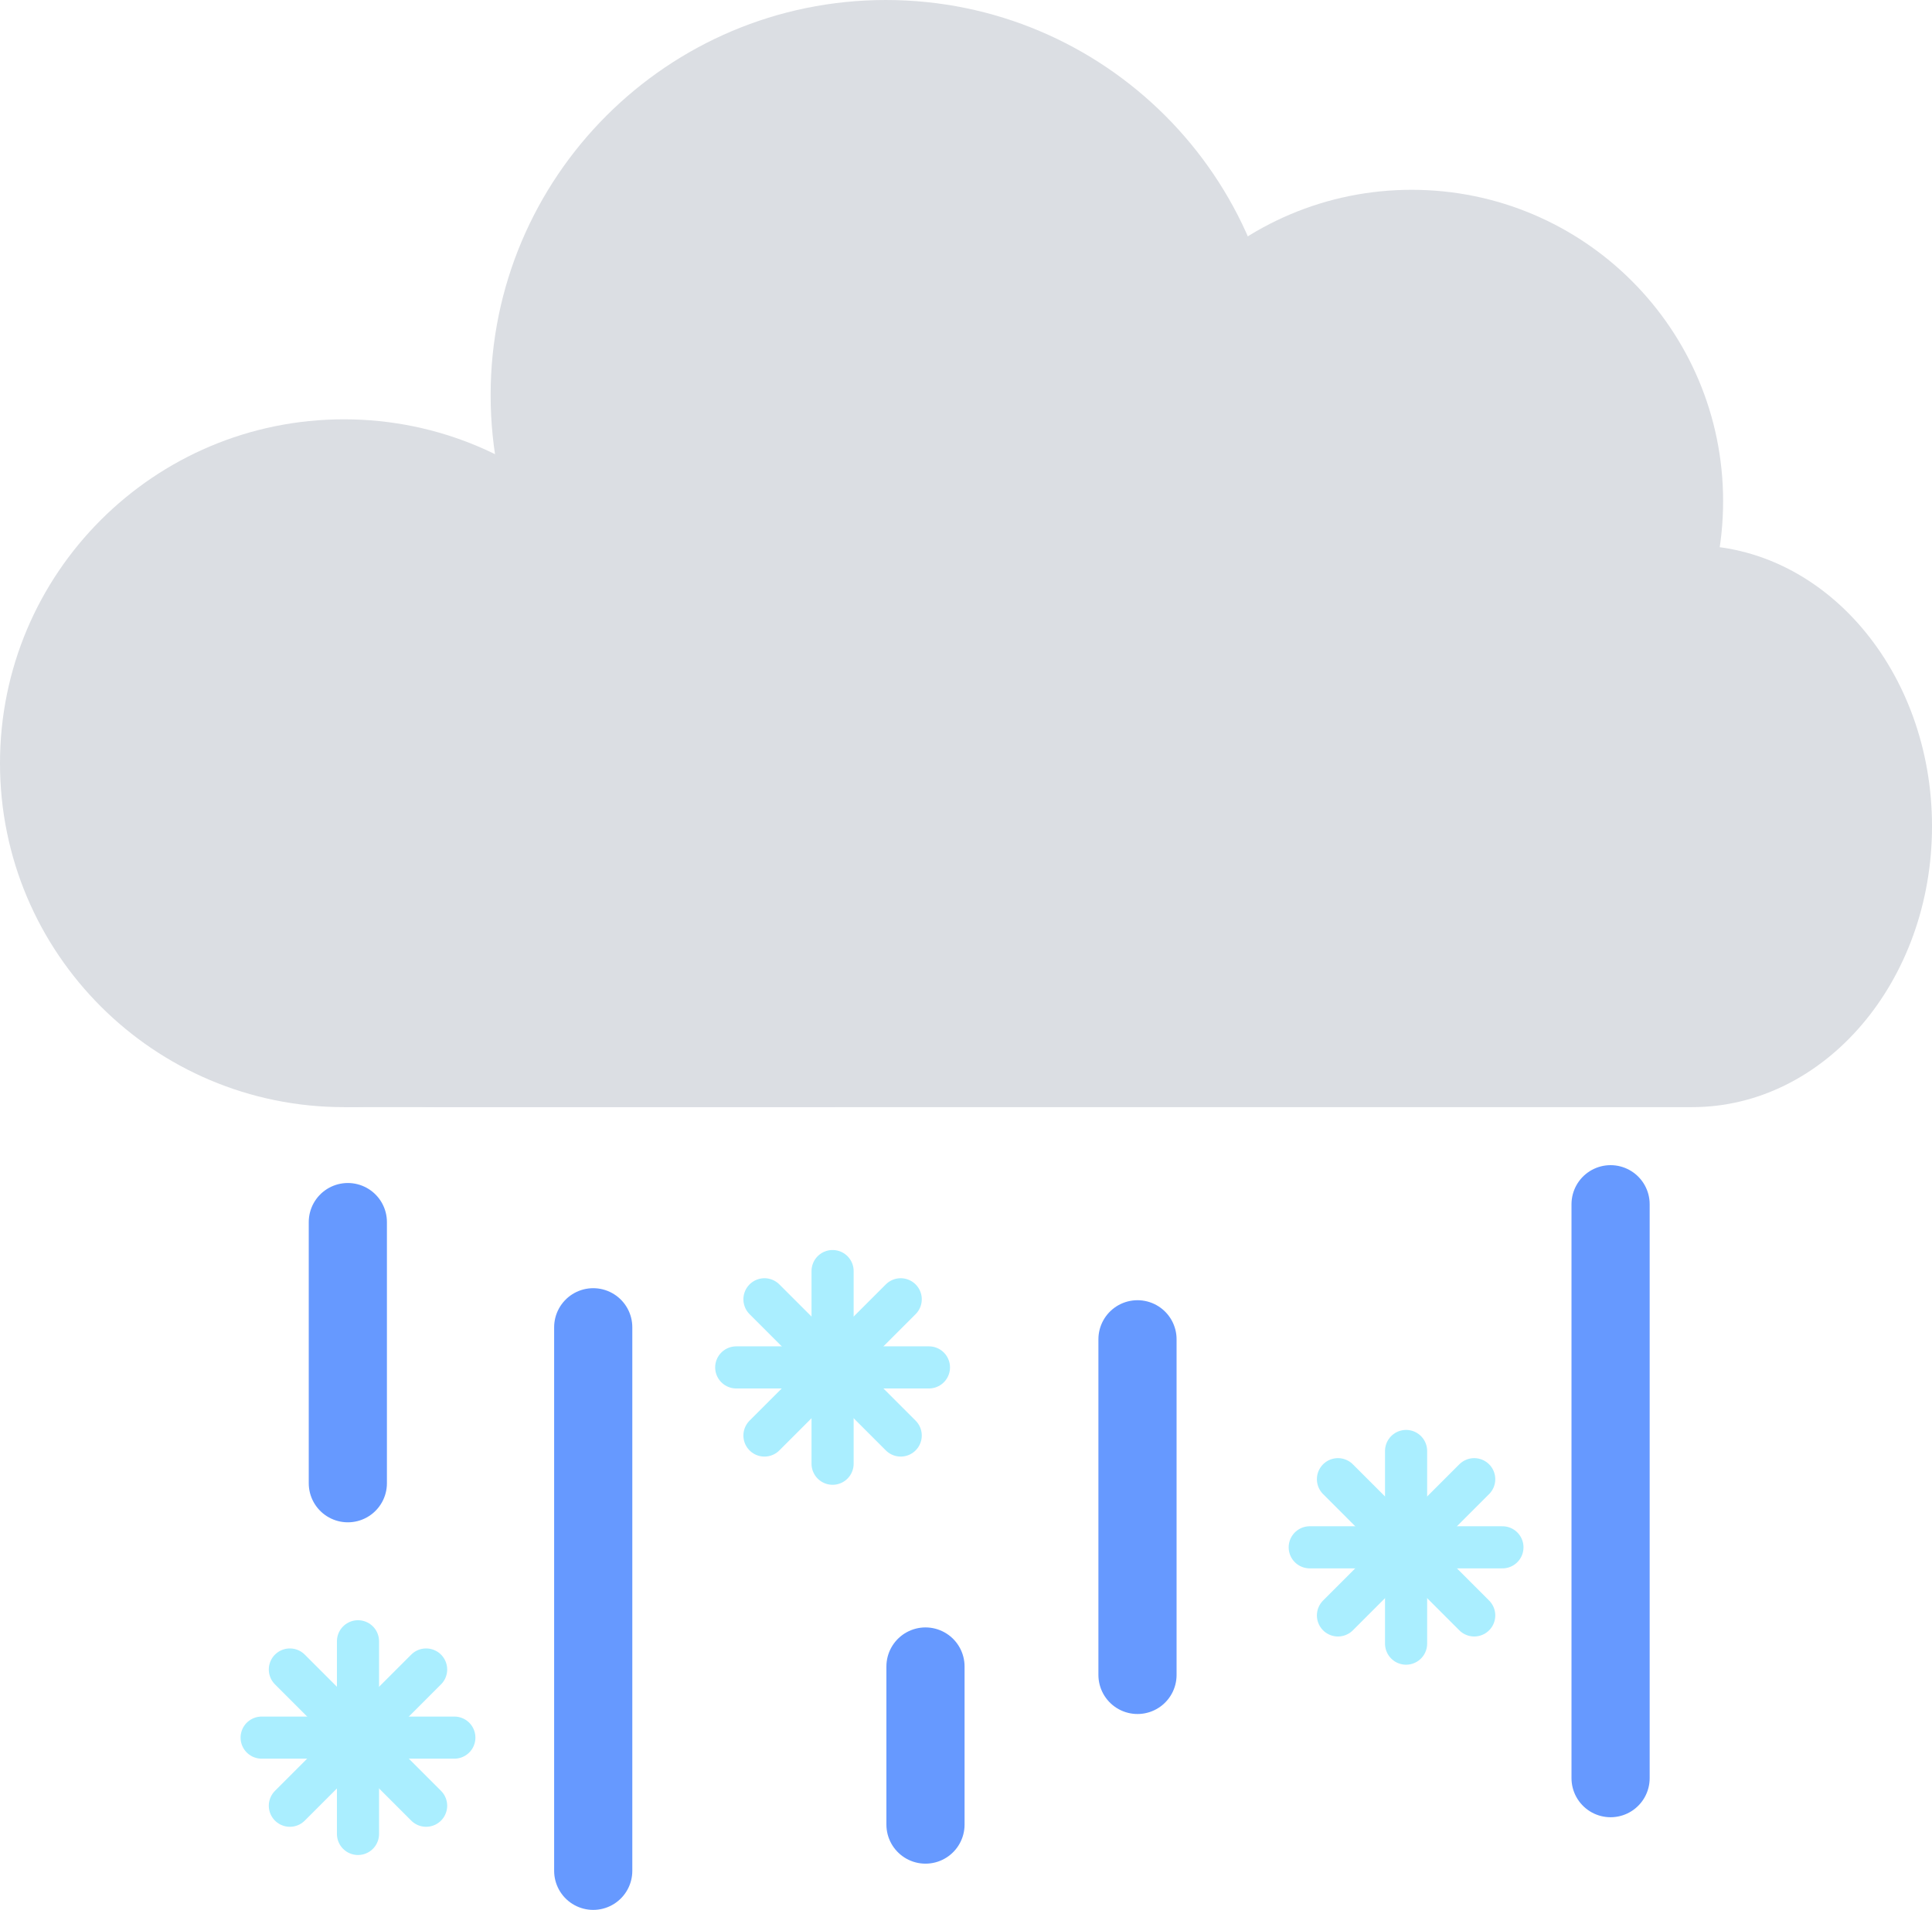
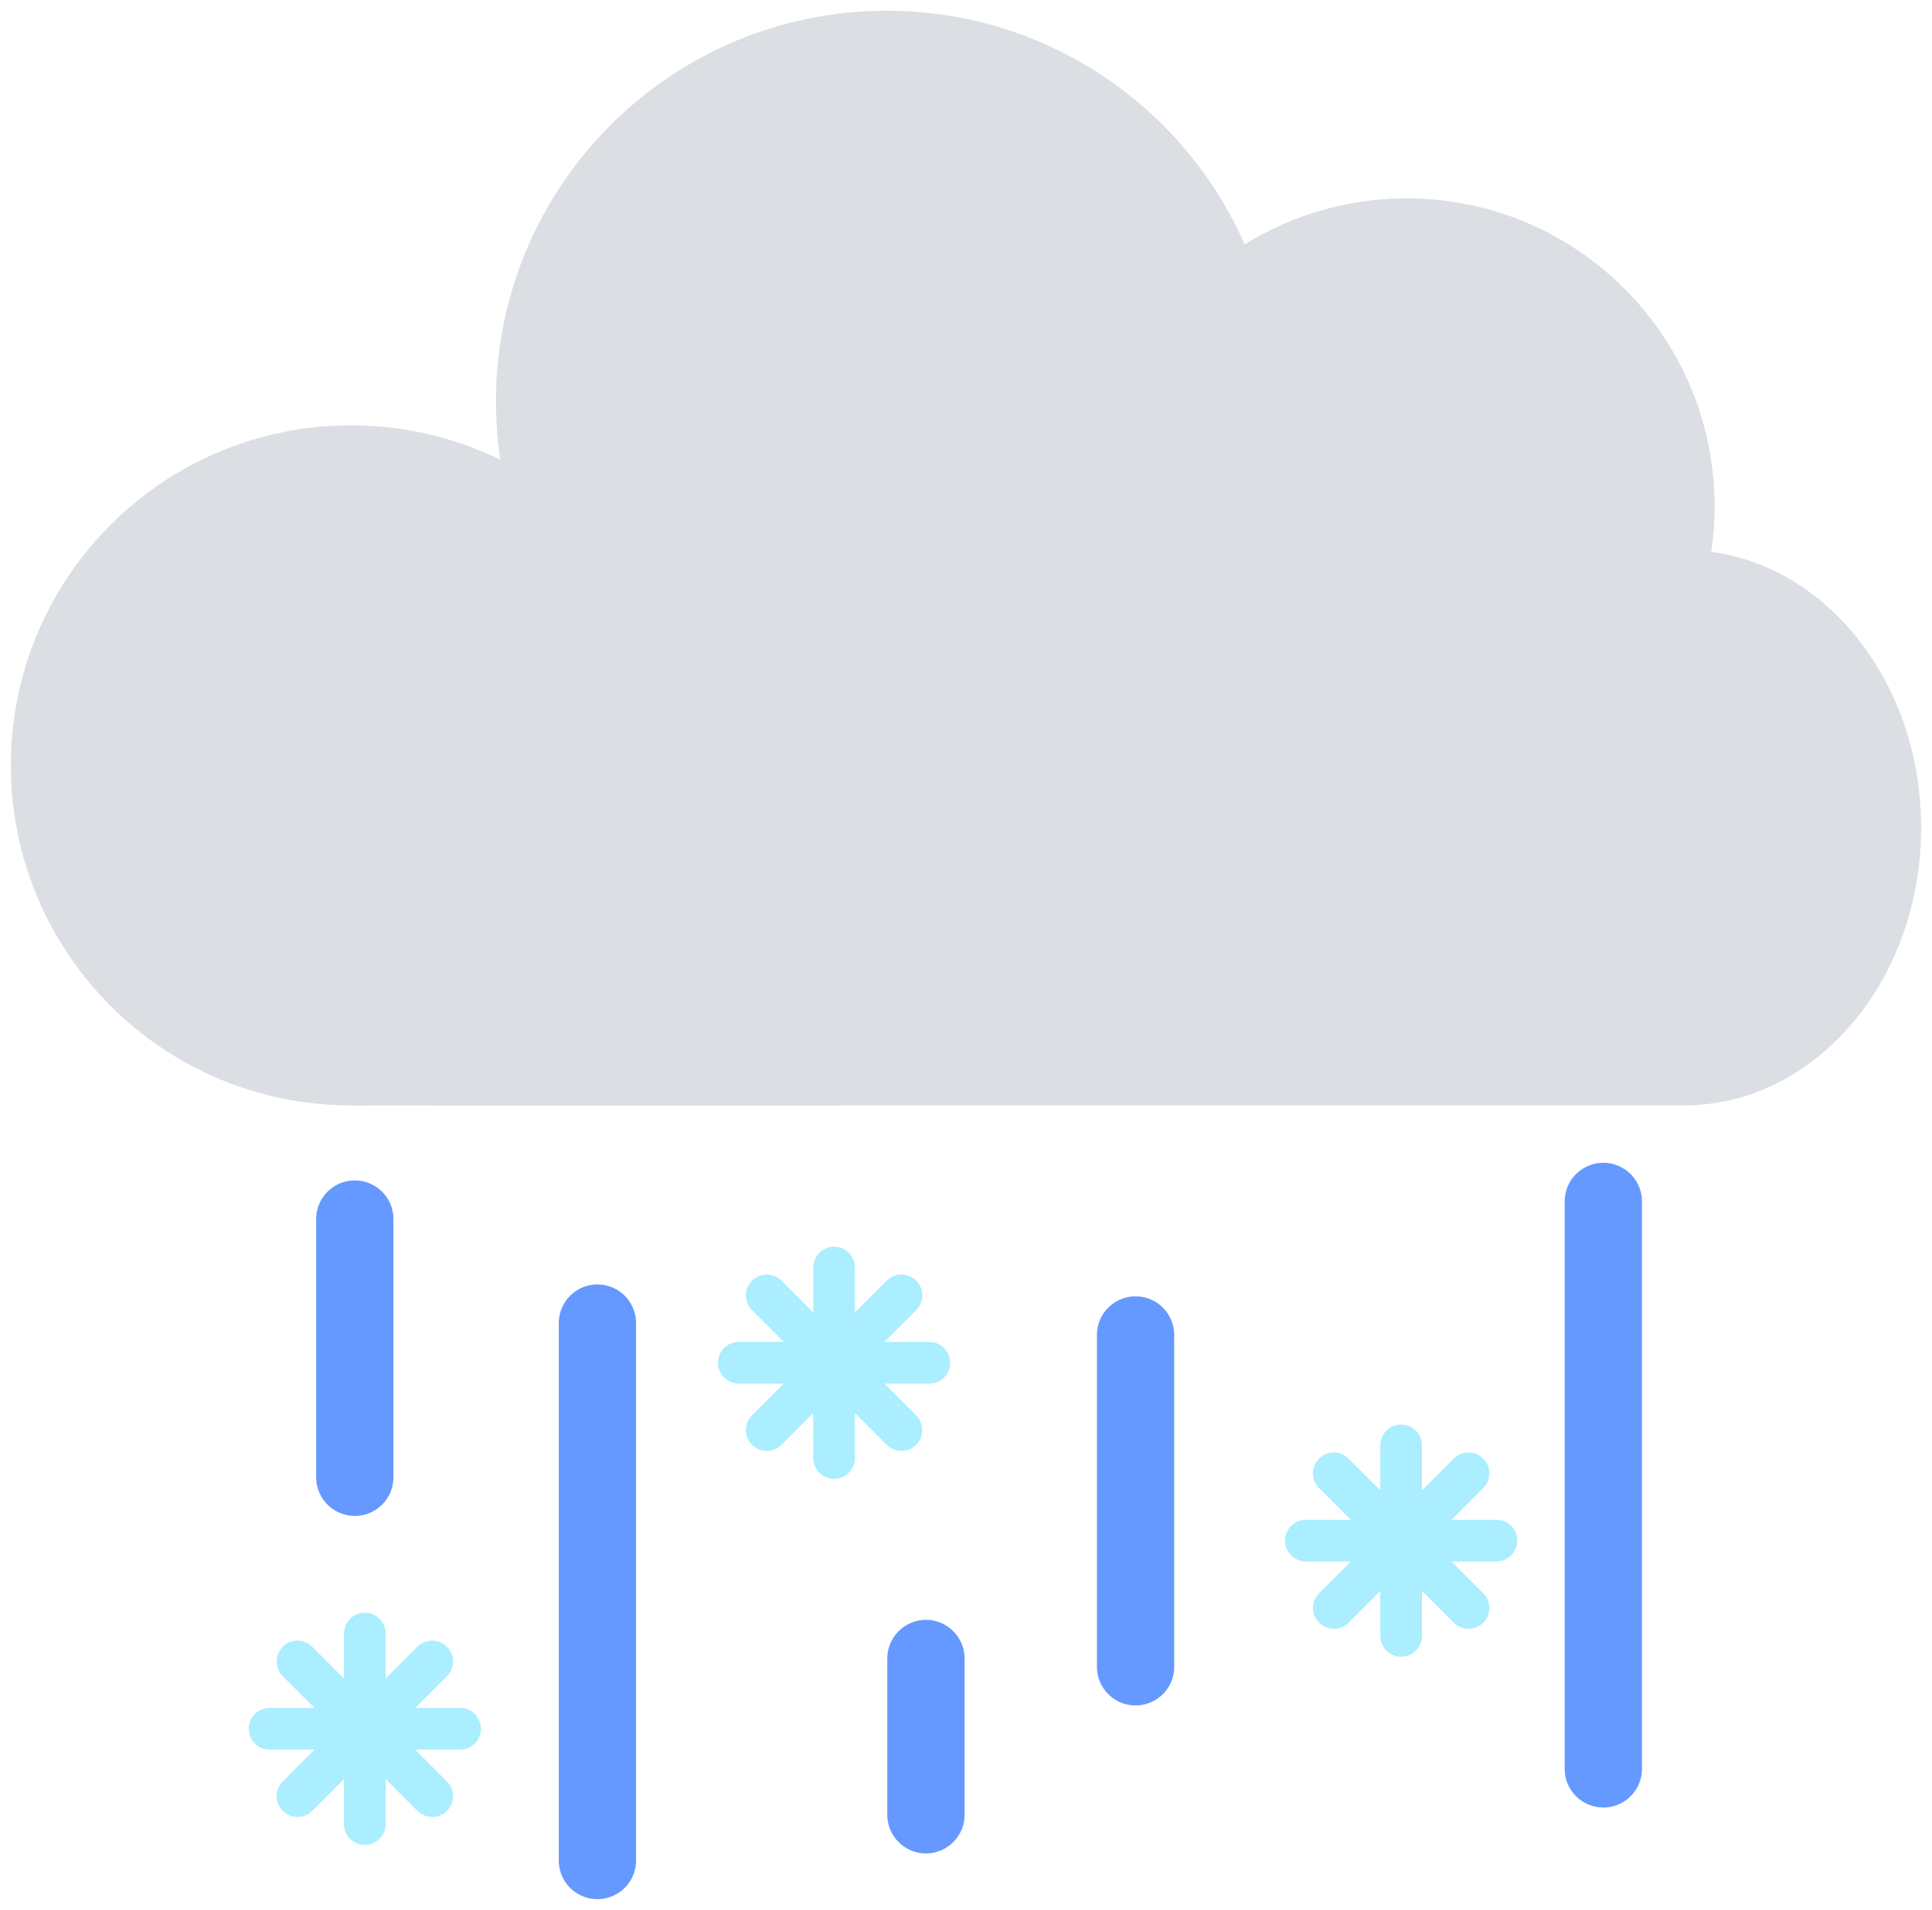
- <svg xmlns="http://www.w3.org/2000/svg" width="148.292mm" height="146.623mm" viewBox="0 0 148.292 146.623" version="1.1" id="svg1" xml:space="preserve">
+ <svg xmlns="http://www.w3.org/2000/svg" width="148.292mm" height="146.623mm" viewBox="0.0 -0.834 148.292 148.292" version="1.1" id="svg1" xml:space="preserve">
  <defs id="defs1" />
  <g id="layer1" transform="translate(-27.73066,-80.72561)">
    <g id="g3" style="fill:#dbdee3" transform="translate(4.443454,-12.15307)" mask="none">
      <circle style="fill:#dbdee3;stroke-width:8;stroke-linecap:round" id="path1-8" cx="49.689" cy="151.472" r="26.402" />
      <g id="g2-4" style="fill:#dbdee3">
        <rect style="fill:#dbdee3;stroke-width:8;stroke-linecap:round" id="rect1" width="133.159" height="43.128" x="38.421" y="134.746" ry="21.564" rx="18.417" />
        <circle style="fill:#dbdee3;stroke-width:8;stroke-linecap:round" id="path1-2" cx="91.28" cy="123.213" r="30.334" />
        <circle style="fill:#dbdee3;stroke-width:8;stroke-linecap:round" id="path1-2-4" cx="131.64" cy="131.356" r="23.906" />
        <rect style="fill:#dbdee3;stroke-width:8;stroke-linecap:round" id="rect2" width="37.67" height="26.402" x="49.689" y="151.472" rx="0" ry="0" />
      </g>
    </g>
    <path style="fill:#aaeeff;stroke:#6699ff;stroke-width:6;stroke-linecap:round;stroke-dasharray:none;stroke-opacity:1" d="m 151.352,173.175 v 44.06" id="path17" />
    <path style="fill:#6699ff;stroke:#6699ff;stroke-width:6;stroke-linecap:round;stroke-dasharray:none;stroke-opacity:1" d="m 73.264,182.62 v 41.729" id="path17-9-8" />
    <path style="fill:none;stroke:#6699ff;stroke-width:6;stroke-linecap:round;stroke-dasharray:none;stroke-opacity:1" d="m 54.429,174.545 v 20.049" id="path17-9-8-3" />
    <path style="fill:none;stroke:#6699ff;stroke-width:6;stroke-linecap:round;stroke-dasharray:none;stroke-opacity:1" d="m 98.767,208.663 v 12.136" id="path17-9-8-3-8" />
    <path style="fill:none;stroke:#6699ff;stroke-width:6;stroke-linecap:round;stroke-dasharray:none;stroke-opacity:1" d="m 115.04,183.543 v 25.767" id="path17-9-8-3-1-0" />
    <g id="g1" transform="matrix(0.4041286,0,0,0.4041286,94.43767,142.1382)" style="fill:#d5f6ff;stroke:#aaeeff">
      <path style="fill:#d5f6ff;fill-opacity:1;stroke:#aaeeff;stroke-width:8;stroke-linecap:round;stroke-dasharray:none;stroke-opacity:1" d="M 83.692,141.973 H 120.292" id="path1" />
      <path style="fill:#d5f6ff;fill-opacity:1;stroke:#aaeeff;stroke-width:8;stroke-linecap:round;stroke-dasharray:none;stroke-opacity:1" d="m 101.992,123.672 v 36.6" id="path1-3" />
      <path style="fill:#d5f6ff;fill-opacity:1;stroke:#aaeeff;stroke-width:8;stroke-linecap:round;stroke-dasharray:none;stroke-opacity:1" d="m 89.052,129.032 25.88,25.88" id="path1-3-1" />
      <path style="fill:#d5f6ff;fill-opacity:1;stroke:#aaeeff;stroke-width:8;stroke-linecap:round;stroke-dasharray:none;stroke-opacity:1" d="M 89.052,154.913 114.932,129.032" id="path1-3-1-3" />
    </g>
    <g id="g1-7" transform="matrix(0.4041286,0,0,0.4041286,13.99076,156.7474)" style="fill:#d5f6ff;stroke:#aaeeff">
      <path style="fill:#d5f6ff;fill-opacity:1;stroke:#aaeeff;stroke-width:8;stroke-linecap:round;stroke-dasharray:none;stroke-opacity:1" d="M 83.692,141.973 H 120.292" id="path1-5" />
      <path style="fill:#d5f6ff;fill-opacity:1;stroke:#aaeeff;stroke-width:8;stroke-linecap:round;stroke-dasharray:none;stroke-opacity:1" d="m 101.992,123.672 v 36.6" id="path1-3-9" />
      <path style="fill:#d5f6ff;fill-opacity:1;stroke:#aaeeff;stroke-width:8;stroke-linecap:round;stroke-dasharray:none;stroke-opacity:1" d="m 89.052,129.032 25.88,25.88" id="path1-3-1-6" />
      <path style="fill:#d5f6ff;fill-opacity:1;stroke:#aaeeff;stroke-width:8;stroke-linecap:round;stroke-dasharray:none;stroke-opacity:1" d="M 89.052,154.913 114.932,129.032" id="path1-3-1-3-2" />
    </g>
    <g id="g1-7-7" transform="matrix(0.4041286,0,0,0.4041286,50.4183,128.3262)" style="fill:#d5f6ff;stroke:#aaeeff">
      <path style="fill:#d5f6ff;fill-opacity:1;stroke:#aaeeff;stroke-width:8;stroke-linecap:round;stroke-dasharray:none;stroke-opacity:1" d="M 83.692,141.973 H 120.292" id="path1-5-4" />
      <path style="fill:#d5f6ff;fill-opacity:1;stroke:#aaeeff;stroke-width:8;stroke-linecap:round;stroke-dasharray:none;stroke-opacity:1" d="m 101.992,123.672 v 36.6" id="path1-3-9-1" />
      <path style="fill:#d5f6ff;fill-opacity:1;stroke:#aaeeff;stroke-width:8;stroke-linecap:round;stroke-dasharray:none;stroke-opacity:1" d="m 89.052,129.032 25.88,25.88" id="path1-3-1-6-8" />
      <path style="fill:#d5f6ff;fill-opacity:1;stroke:#aaeeff;stroke-width:8;stroke-linecap:round;stroke-dasharray:none;stroke-opacity:1" d="M 89.052,154.913 114.932,129.032" id="path1-3-1-3-2-5" />
    </g>
  </g>
</svg>
